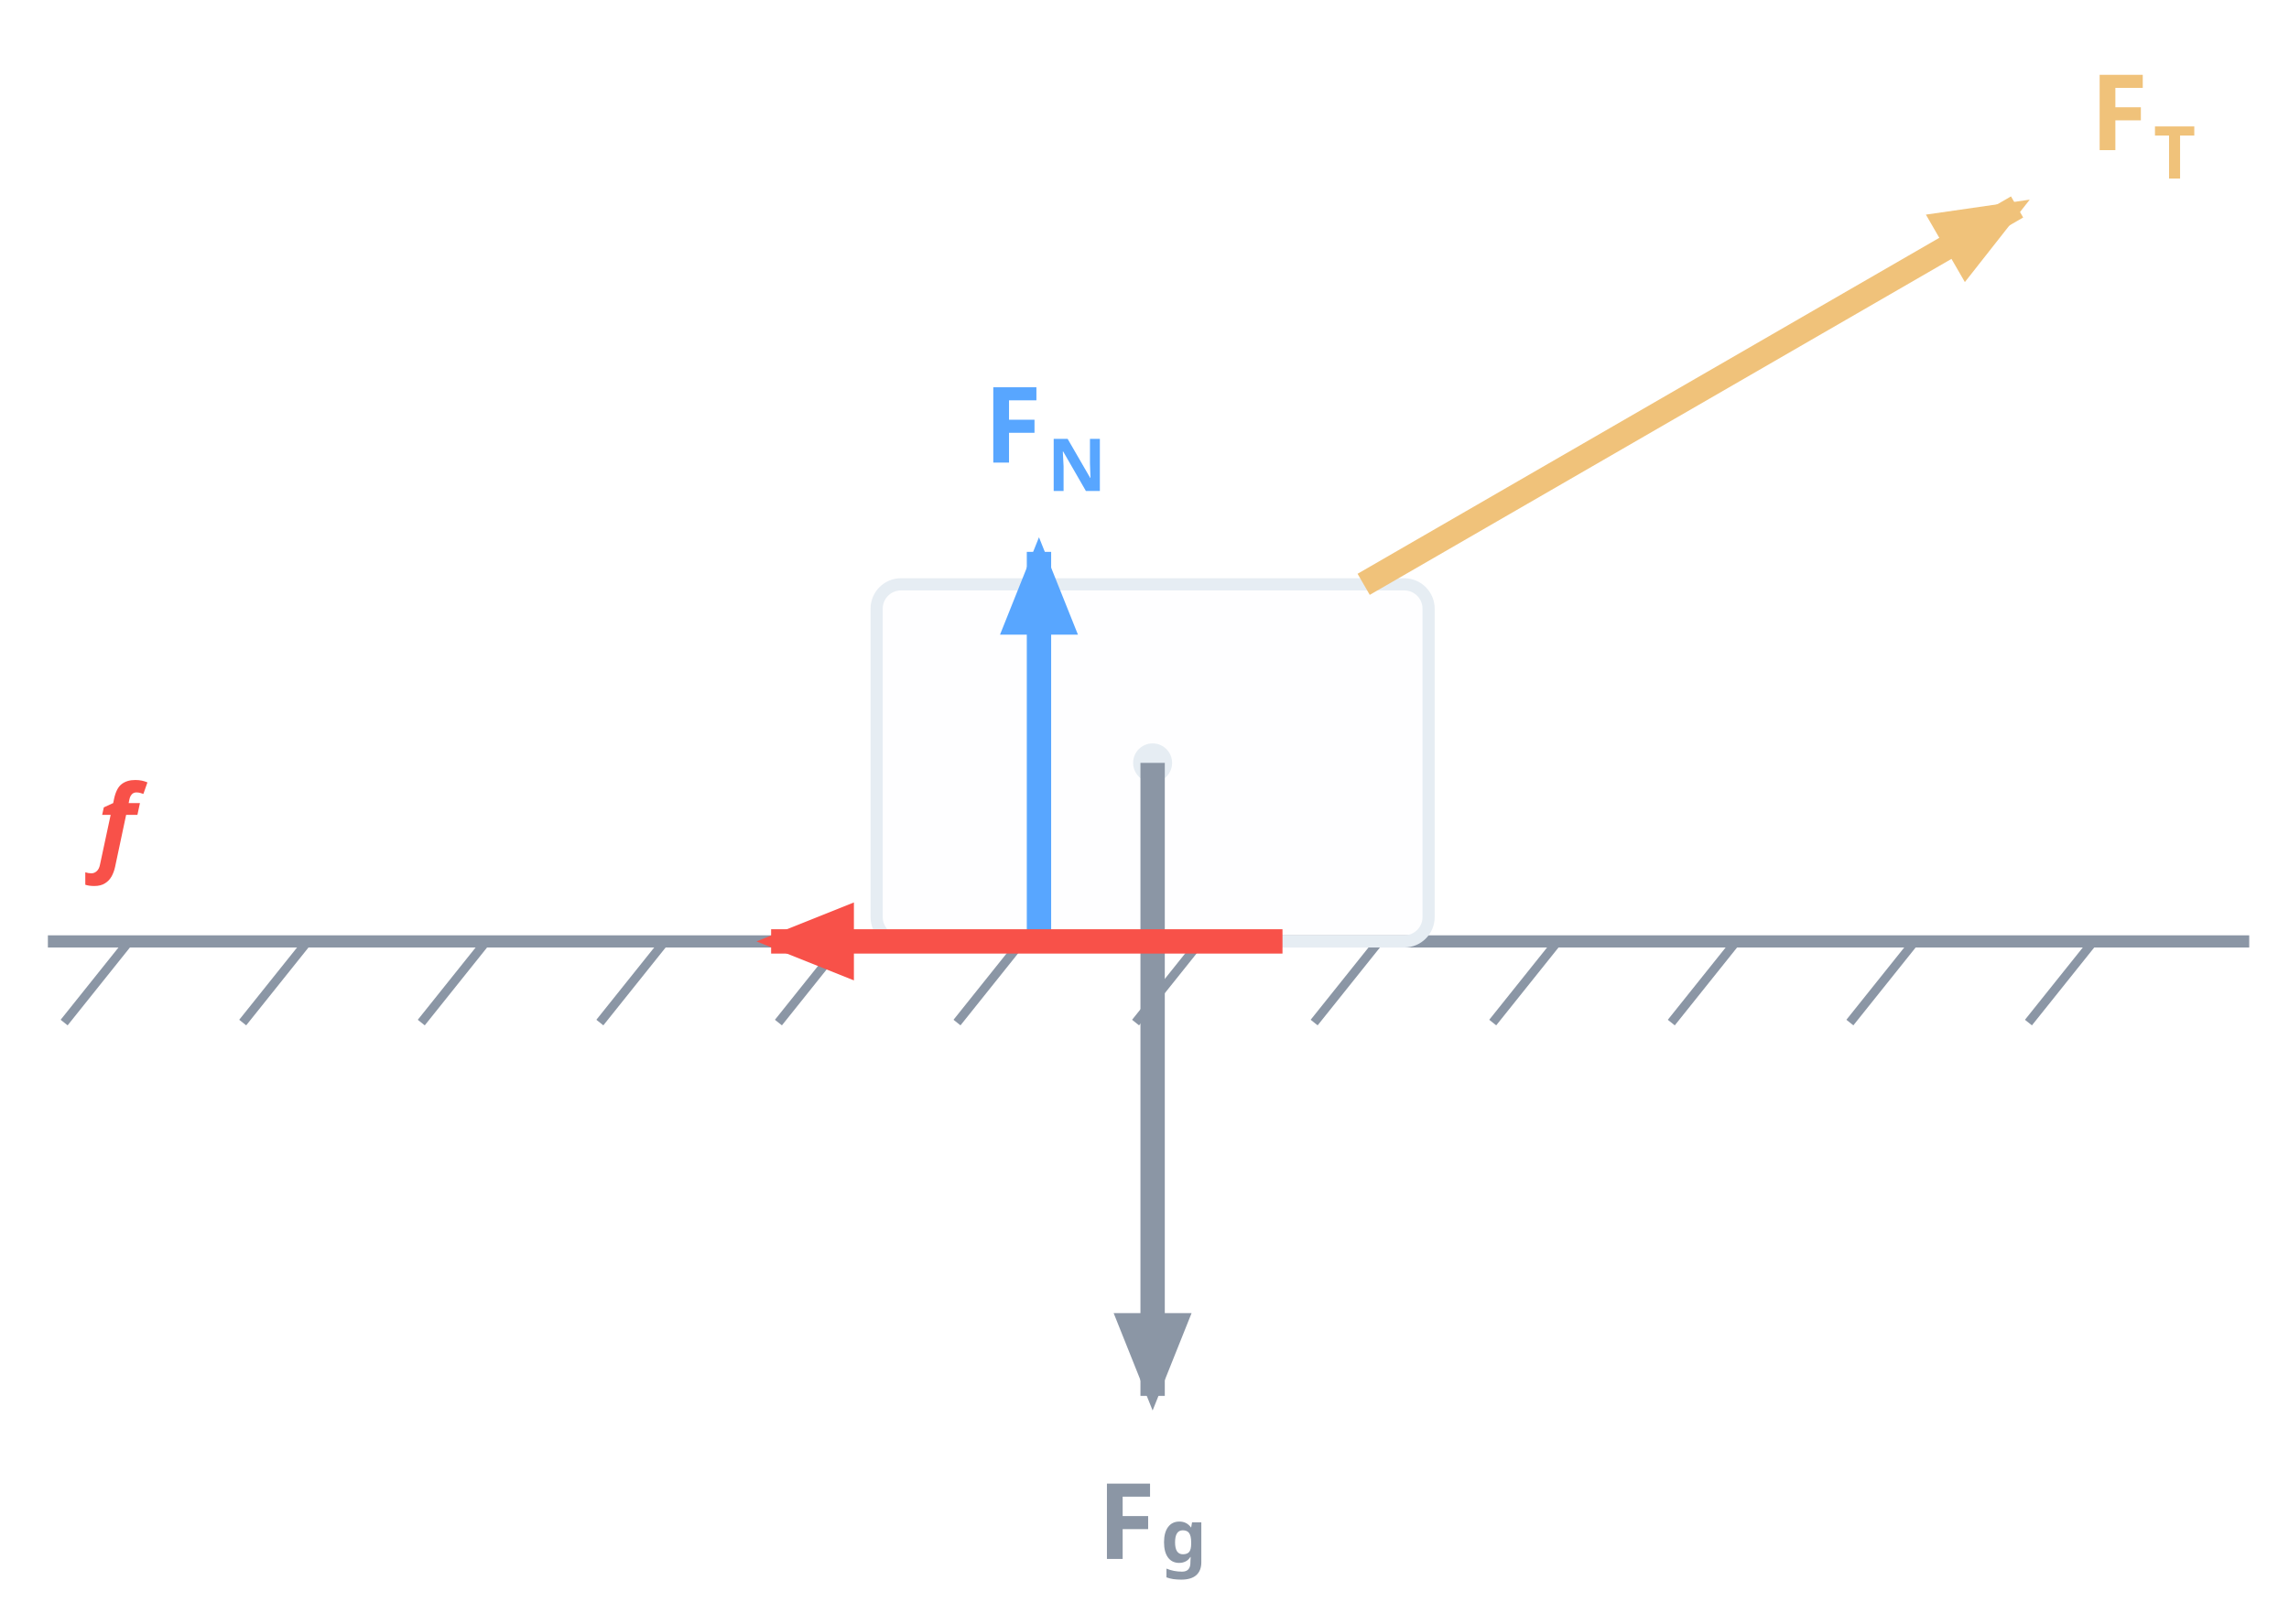
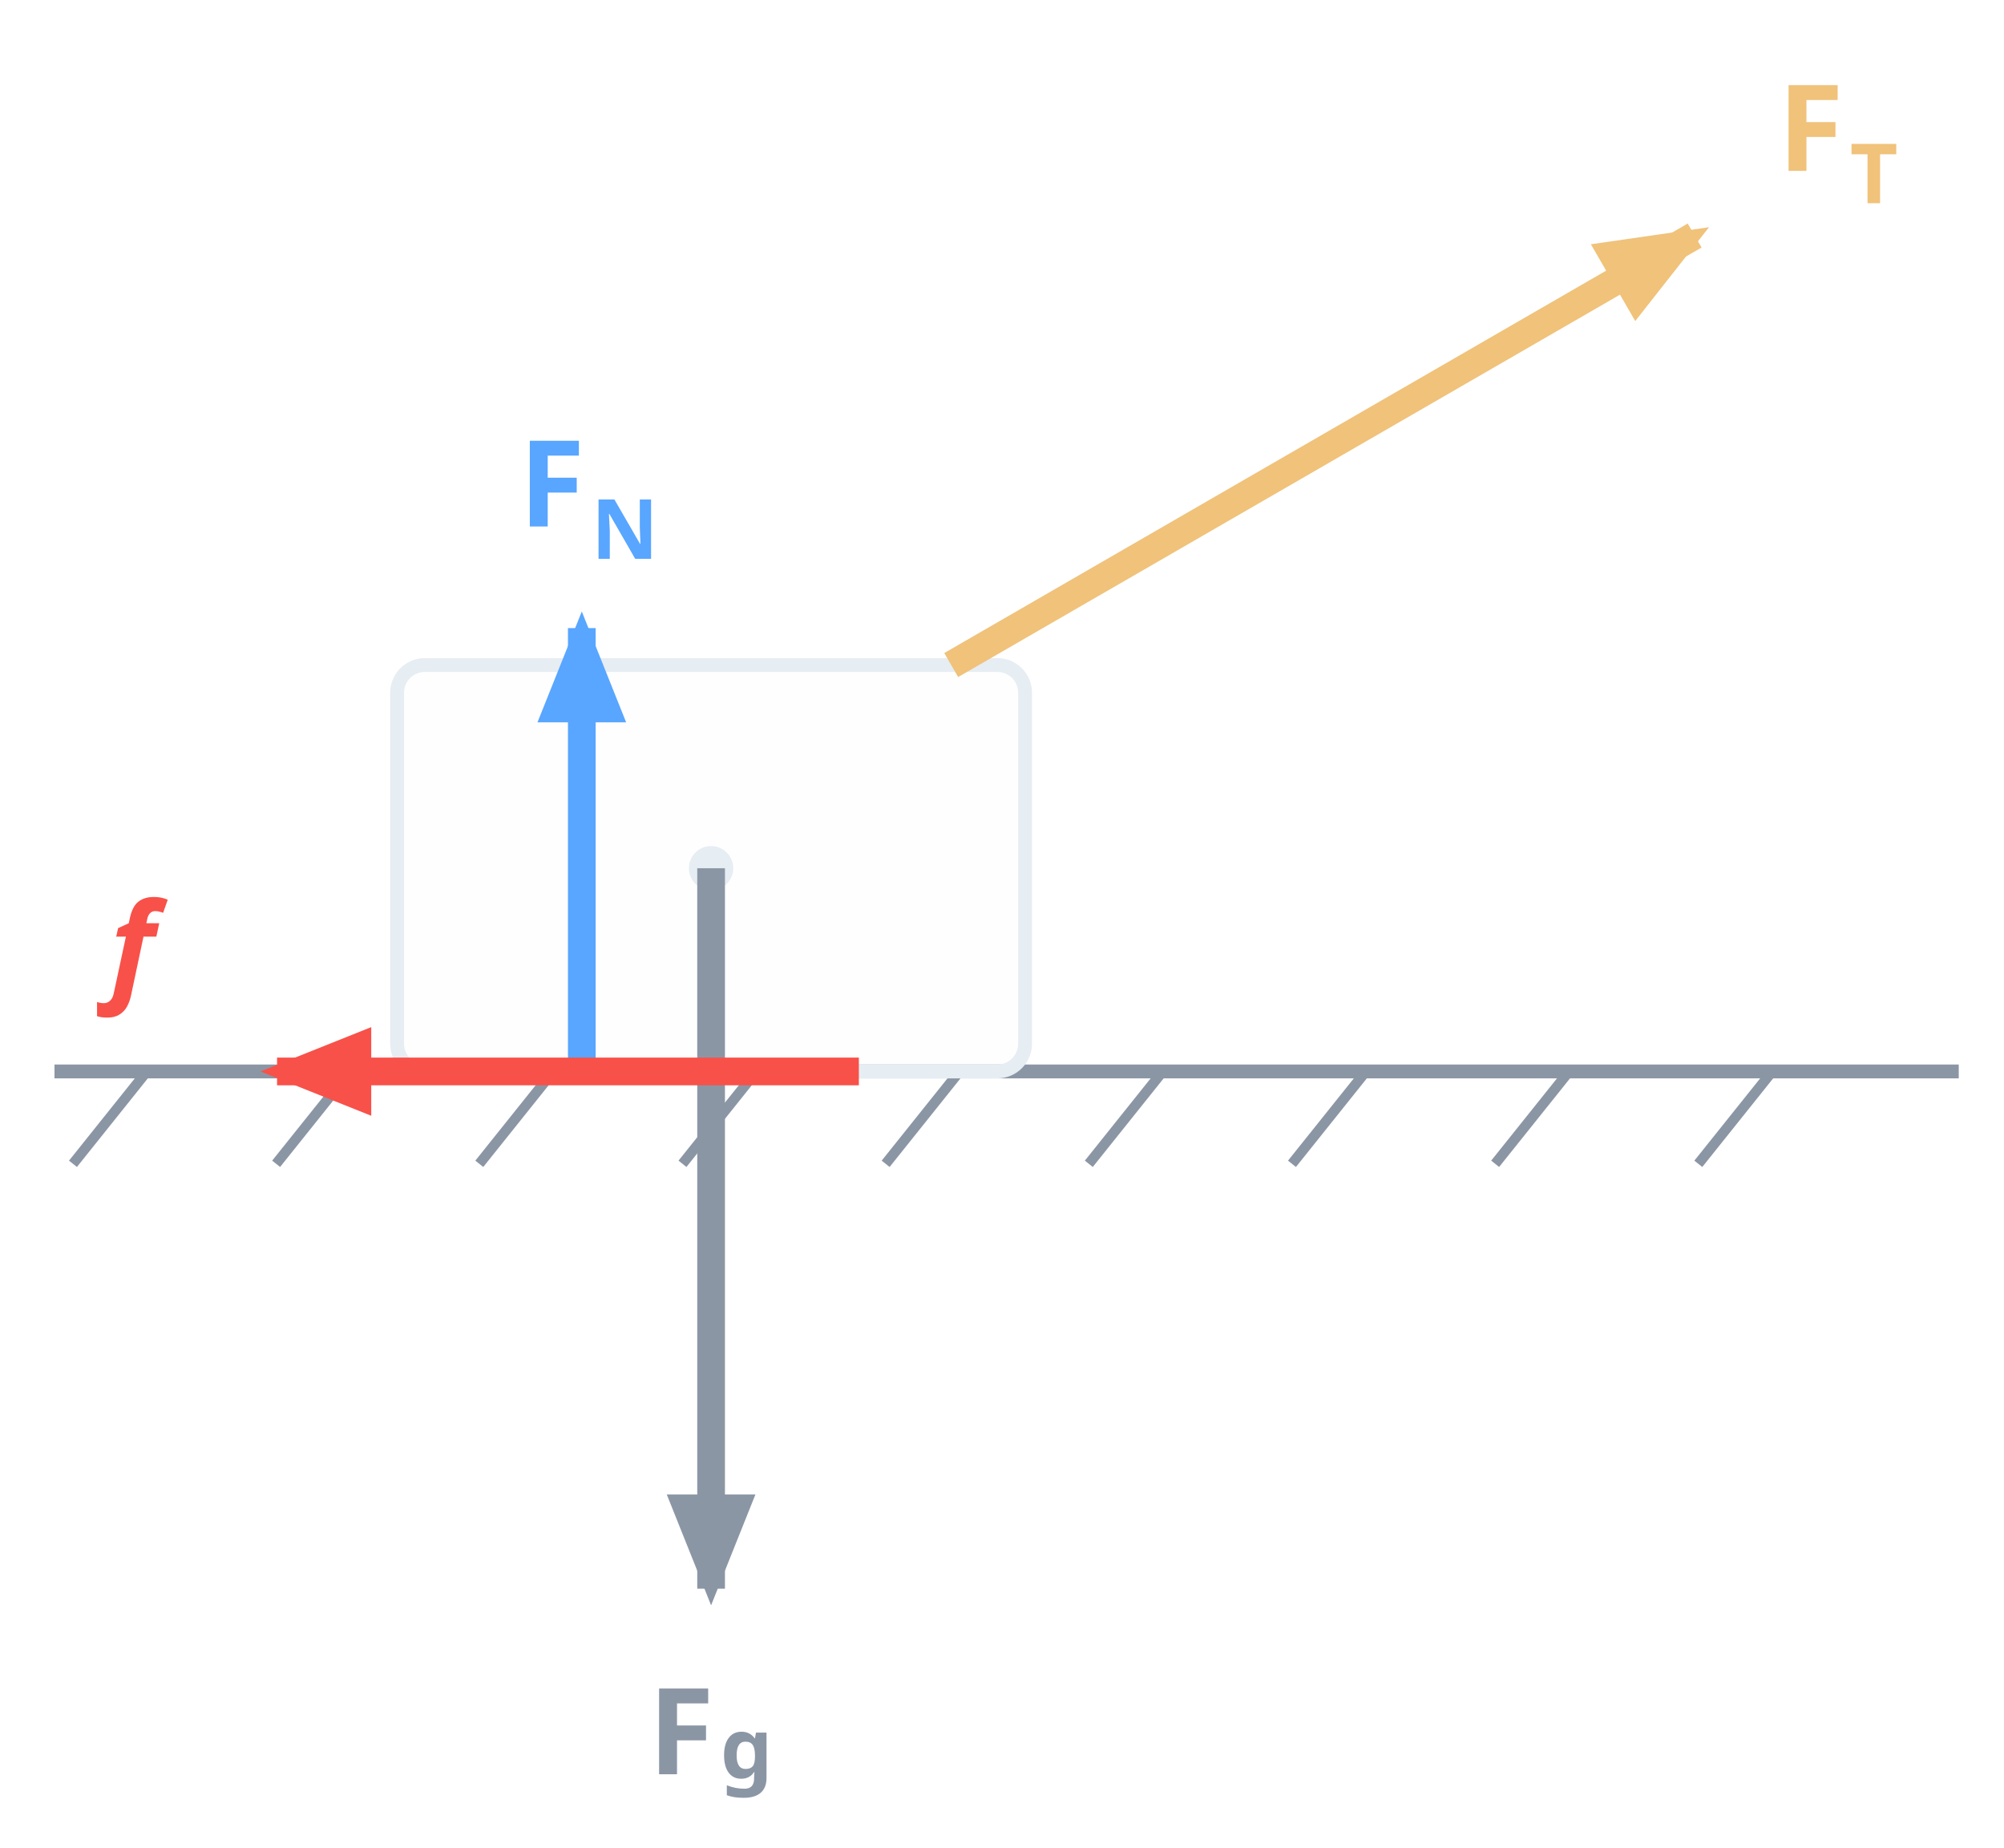
- <svg xmlns="http://www.w3.org/2000/svg" viewBox="8 18 282 200" role="img" aria-label="Box free-body diagram of a crate dragged at constant speed across a rough floor by a rope pulling up and to the right at 30 degrees above horizontal. Gravity acts down from the centre. The normal force acts up from the bottom surface and is shorter than gravity because the rope carries part of the weight. Tension acts up and to the right at 30 degrees, starting at the top of the crate. Kinetic friction acts to the left along the bottom surface.">
+ <svg xmlns="http://www.w3.org/2000/svg" viewBox="73 18 217 200" role="img" aria-label="Box free-body diagram of a crate dragged at constant speed across a rough floor by a rope pulling up and to the right at 30 degrees above horizontal. Gravity acts down from the centre. The normal force acts up from the bottom surface and is shorter than gravity because the rope carries part of the weight. Tension acts up and to the right at 30 degrees, starting at the top of the crate. Kinetic friction acts to the left along the bottom surface.">
  <defs>
    <marker id="fbd-grey" viewBox="0 0 10 10" refX="8.5" refY="5" markerUnits="userSpaceOnUse" markerWidth="12" markerHeight="12" orient="auto-start-reverse">
      <path d="M0 1 L10 5 L0 9 z" fill="#8b96a5" />
    </marker>
    <marker id="fbd-blue" viewBox="0 0 10 10" refX="8.5" refY="5" markerUnits="userSpaceOnUse" markerWidth="12" markerHeight="12" orient="auto-start-reverse">
      <path d="M0 1 L10 5 L0 9 z" fill="#58a6ff" />
    </marker>
    <marker id="fbd-amber" viewBox="0 0 10 10" refX="8.5" refY="5" markerUnits="userSpaceOnUse" markerWidth="12" markerHeight="12" orient="auto-start-reverse">
      <path d="M0 1 L10 5 L0 9 z" fill="#f0c27a" />
    </marker>
    <marker id="fbd-red" viewBox="0 0 10 10" refX="8.5" refY="5" markerUnits="userSpaceOnUse" markerWidth="12" markerHeight="12" orient="auto-start-reverse">
      <path d="M0 1 L10 5 L0 9 z" fill="#f85149" />
    </marker>
  </defs>
-   <line x1="13.9" y1="134" x2="285.1" y2="134" stroke="#8b96a5" stroke-width="1.5" />
+   <line x1="78.9" y1="134" x2="285.1" y2="134" stroke="#8b96a5" stroke-width="1.5" />
  <g stroke="#8b96a5" stroke-width="1.1">
-     <line x1="23.9" y1="134" x2="15.9" y2="144" />
-     <line x1="45.9" y1="134" x2="37.9" y2="144" />
-     <line x1="67.9" y1="134" x2="59.9" y2="144" />
-     <line x1="89.9" y1="134" x2="81.9" y2="144" />
-     <line x1="111.9" y1="134" x2="103.9" y2="144" />
-     <line x1="133.9" y1="134" x2="125.9" y2="144" />
-     <line x1="155.9" y1="134" x2="147.9" y2="144" />
-     <line x1="177.9" y1="134" x2="169.9" y2="144" />
-     <line x1="199.9" y1="134" x2="191.9" y2="144" />
-     <line x1="221.9" y1="134" x2="213.9" y2="144" />
-     <line x1="243.9" y1="134" x2="235.9" y2="144" />
-     <line x1="265.9" y1="134" x2="257.9" y2="144" />
+     <line x1="88.9" y1="134" x2="80.9" y2="144" />
+     <line x1="110.9" y1="134" x2="102.9" y2="144" />
+     <line x1="132.9" y1="134" x2="124.9" y2="144" />
+     <line x1="154.9" y1="134" x2="146.9" y2="144" />
+     <line x1="176.9" y1="134" x2="168.9" y2="144" />
+     <line x1="198.9" y1="134" x2="190.9" y2="144" />
+     <line x1="220.9" y1="134" x2="212.9" y2="144" />
+     <line x1="242.9" y1="134" x2="234.9" y2="144" />
+     <line x1="264.9" y1="134" x2="256.9" y2="144" />
  </g>
  <rect x="116" y="90" width="68" height="44" rx="3" fill="#e6edf3" fill-opacity="0.05" stroke="#e6edf3" stroke-width="1.5" />
  <circle cx="150" cy="112" r="2.4" fill="#e6edf3" />
  <line x1="150" y1="112" x2="150" y2="190" stroke="#8b96a5" stroke-width="3" marker-end="url(#fbd-grey)" />
  <line x1="136" y1="134" x2="136" y2="86" stroke="#58a6ff" stroke-width="3" marker-end="url(#fbd-blue)" />
  <line x1="176" y1="90" x2="256.5" y2="43.5" stroke="#f0c27a" stroke-width="3" marker-end="url(#fbd-amber)" />
  <line x1="166" y1="134" x2="103" y2="134" stroke="#f85149" stroke-width="3" marker-end="url(#fbd-red)" />
  <text x="143.2" y="200" text-anchor="start" dominant-baseline="hanging" font-family="system-ui, sans-serif" fill="#8b96a5" font-size="13" font-weight="600">F</text>
  <text x="151" y="203.5" text-anchor="start" dominant-baseline="hanging" font-family="system-ui, sans-serif" fill="#8b96a5" font-size="9" font-weight="600">g</text>
  <text x="129.2" y="75" text-anchor="start" dominant-baseline="auto" font-family="system-ui, sans-serif" fill="#58a6ff" font-size="13" font-weight="600">F</text>
  <text x="137" y="78.5" text-anchor="start" dominant-baseline="auto" font-family="system-ui, sans-serif" fill="#58a6ff" font-size="9" font-weight="600">N</text>
  <text x="265.5" y="36.5" text-anchor="start" dominant-baseline="auto" font-family="system-ui, sans-serif" fill="#f0c27a" font-size="13" font-weight="600">F</text>
  <text x="273.3" y="40" text-anchor="start" dominant-baseline="auto" font-family="system-ui, sans-serif" fill="#f0c27a" font-size="9" font-weight="600">T</text>
-   <text x="19.9" y="119" text-anchor="start" dominant-baseline="central" font-family="system-ui, sans-serif" fill="#f85149" font-size="13" font-weight="600" font-style="italic">f</text>
+   <text x="84.9" y="120" text-anchor="start" dominant-baseline="central" font-family="system-ui, sans-serif" fill="#f85149" font-size="13" font-weight="600" font-style="italic">f</text>
</svg>
